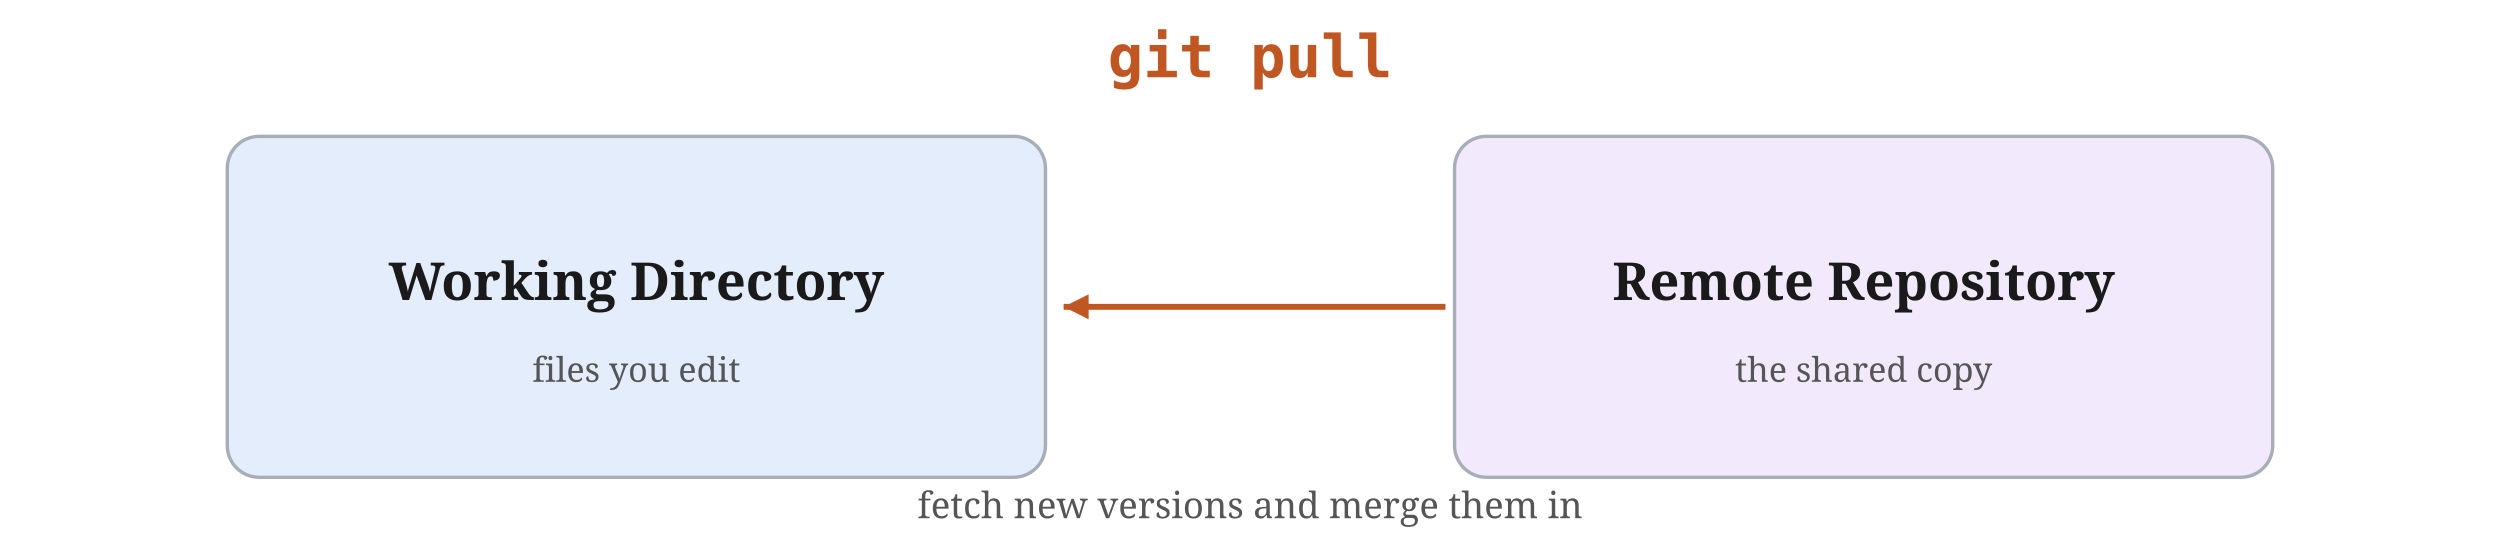
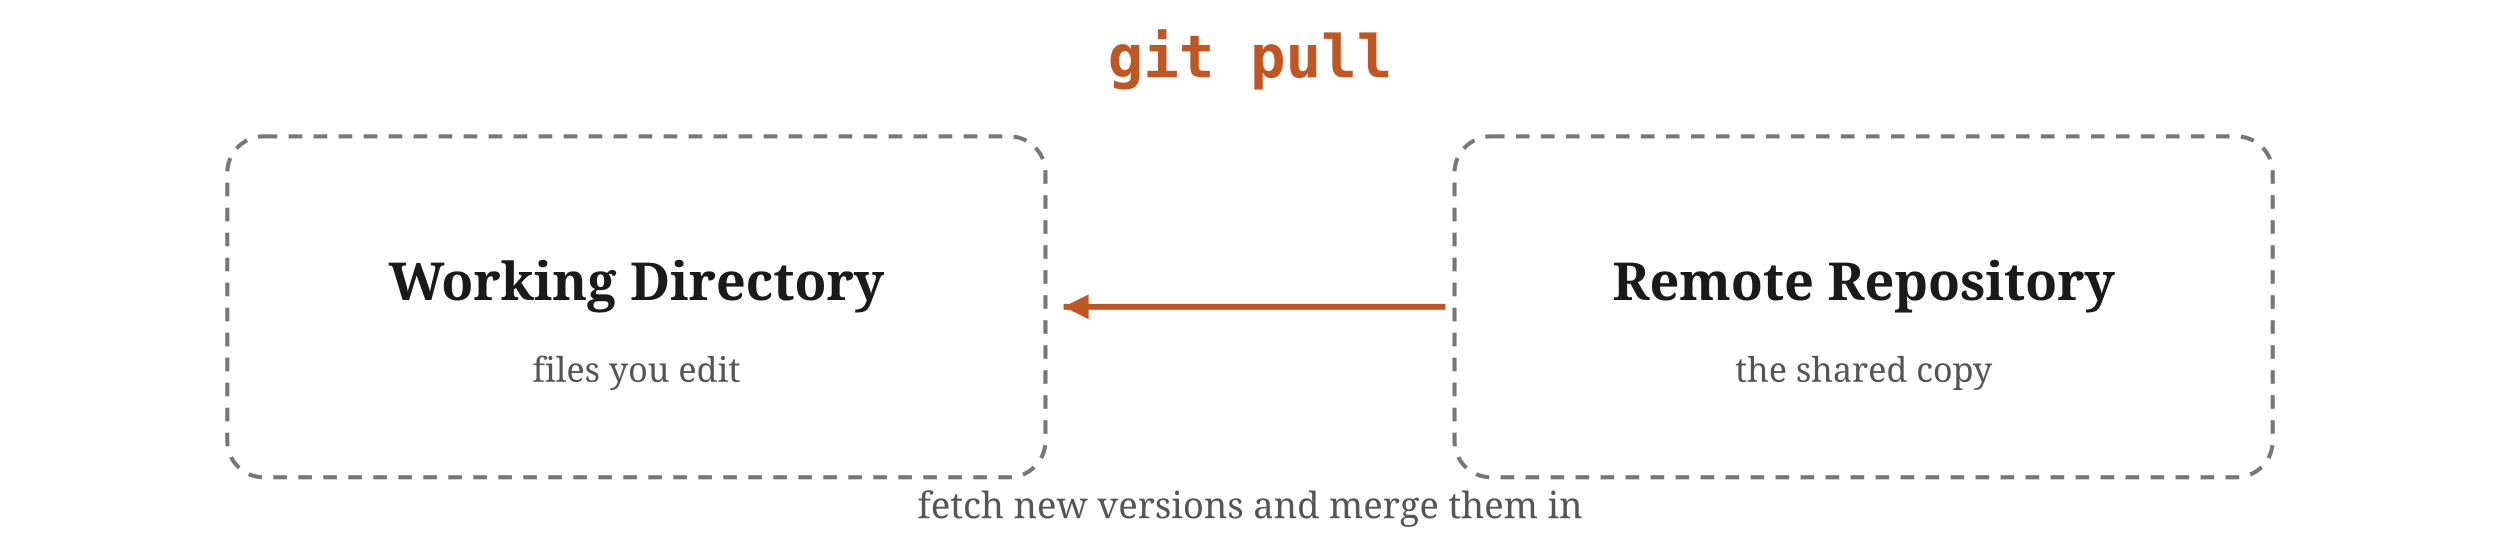
<svg xmlns="http://www.w3.org/2000/svg" width="1100" height="240" viewBox="0 0 1100 240" font-family="Droid Serif, Georgia, serif">
-   <rect x="100" y="60" width="360" height="150" rx="14" fill="#e3edfb" stroke="#a7aeb8" stroke-width="1.5" />
-   <rect x="640" y="60" width="360" height="150" rx="14" fill="#f2eafc" stroke="#a7aeb8" stroke-width="1.5" />
+   <rect x="100" y="60" width="360" height="150" rx="16" fill="none" stroke="#777777" stroke-width="1.8" stroke-dasharray="6 5" />
+   <rect x="640" y="60" width="360" height="150" rx="16" fill="none" stroke="#777777" stroke-width="1.8" stroke-dasharray="6 5" />
  <text x="280.0" y="132" text-anchor="middle" font-family="Droid Serif, Georgia, serif" font-size="23" font-weight="bold" fill="#1a1a1a">Working Directory</text>
  <text x="280.0" y="168" text-anchor="middle" font-family="Droid Serif, Georgia, serif" font-size="15" fill="#555555">files you edit</text>
  <text x="820.0" y="132" text-anchor="middle" font-family="Droid Serif, Georgia, serif" font-size="23" font-weight="bold" fill="#1a1a1a">Remote Repository</text>
  <text x="820.0" y="168" text-anchor="middle" font-family="Droid Serif, Georgia, serif" font-size="15" fill="#555555">the shared copy</text>
  <text x="550.0" y="34" text-anchor="middle" font-family="Inconsolata, 'Ubuntu Mono', Consolas, Menlo, monospace" font-size="26" font-weight="bold" fill="#c05621">git pull</text>
  <polyline points="636,135.0 468,135.0" fill="none" stroke="#c05621" stroke-width="2.6" stroke-linejoin="round" />
  <polygon points="468.0,135.0 479.0,129.5 479.0,140.5" fill="#c05621" />
  <text x="550.0" y="228" text-anchor="middle" font-family="Droid Serif, Georgia, serif" font-size="16" fill="#555555">fetch new versions and merge them in</text>
</svg>
